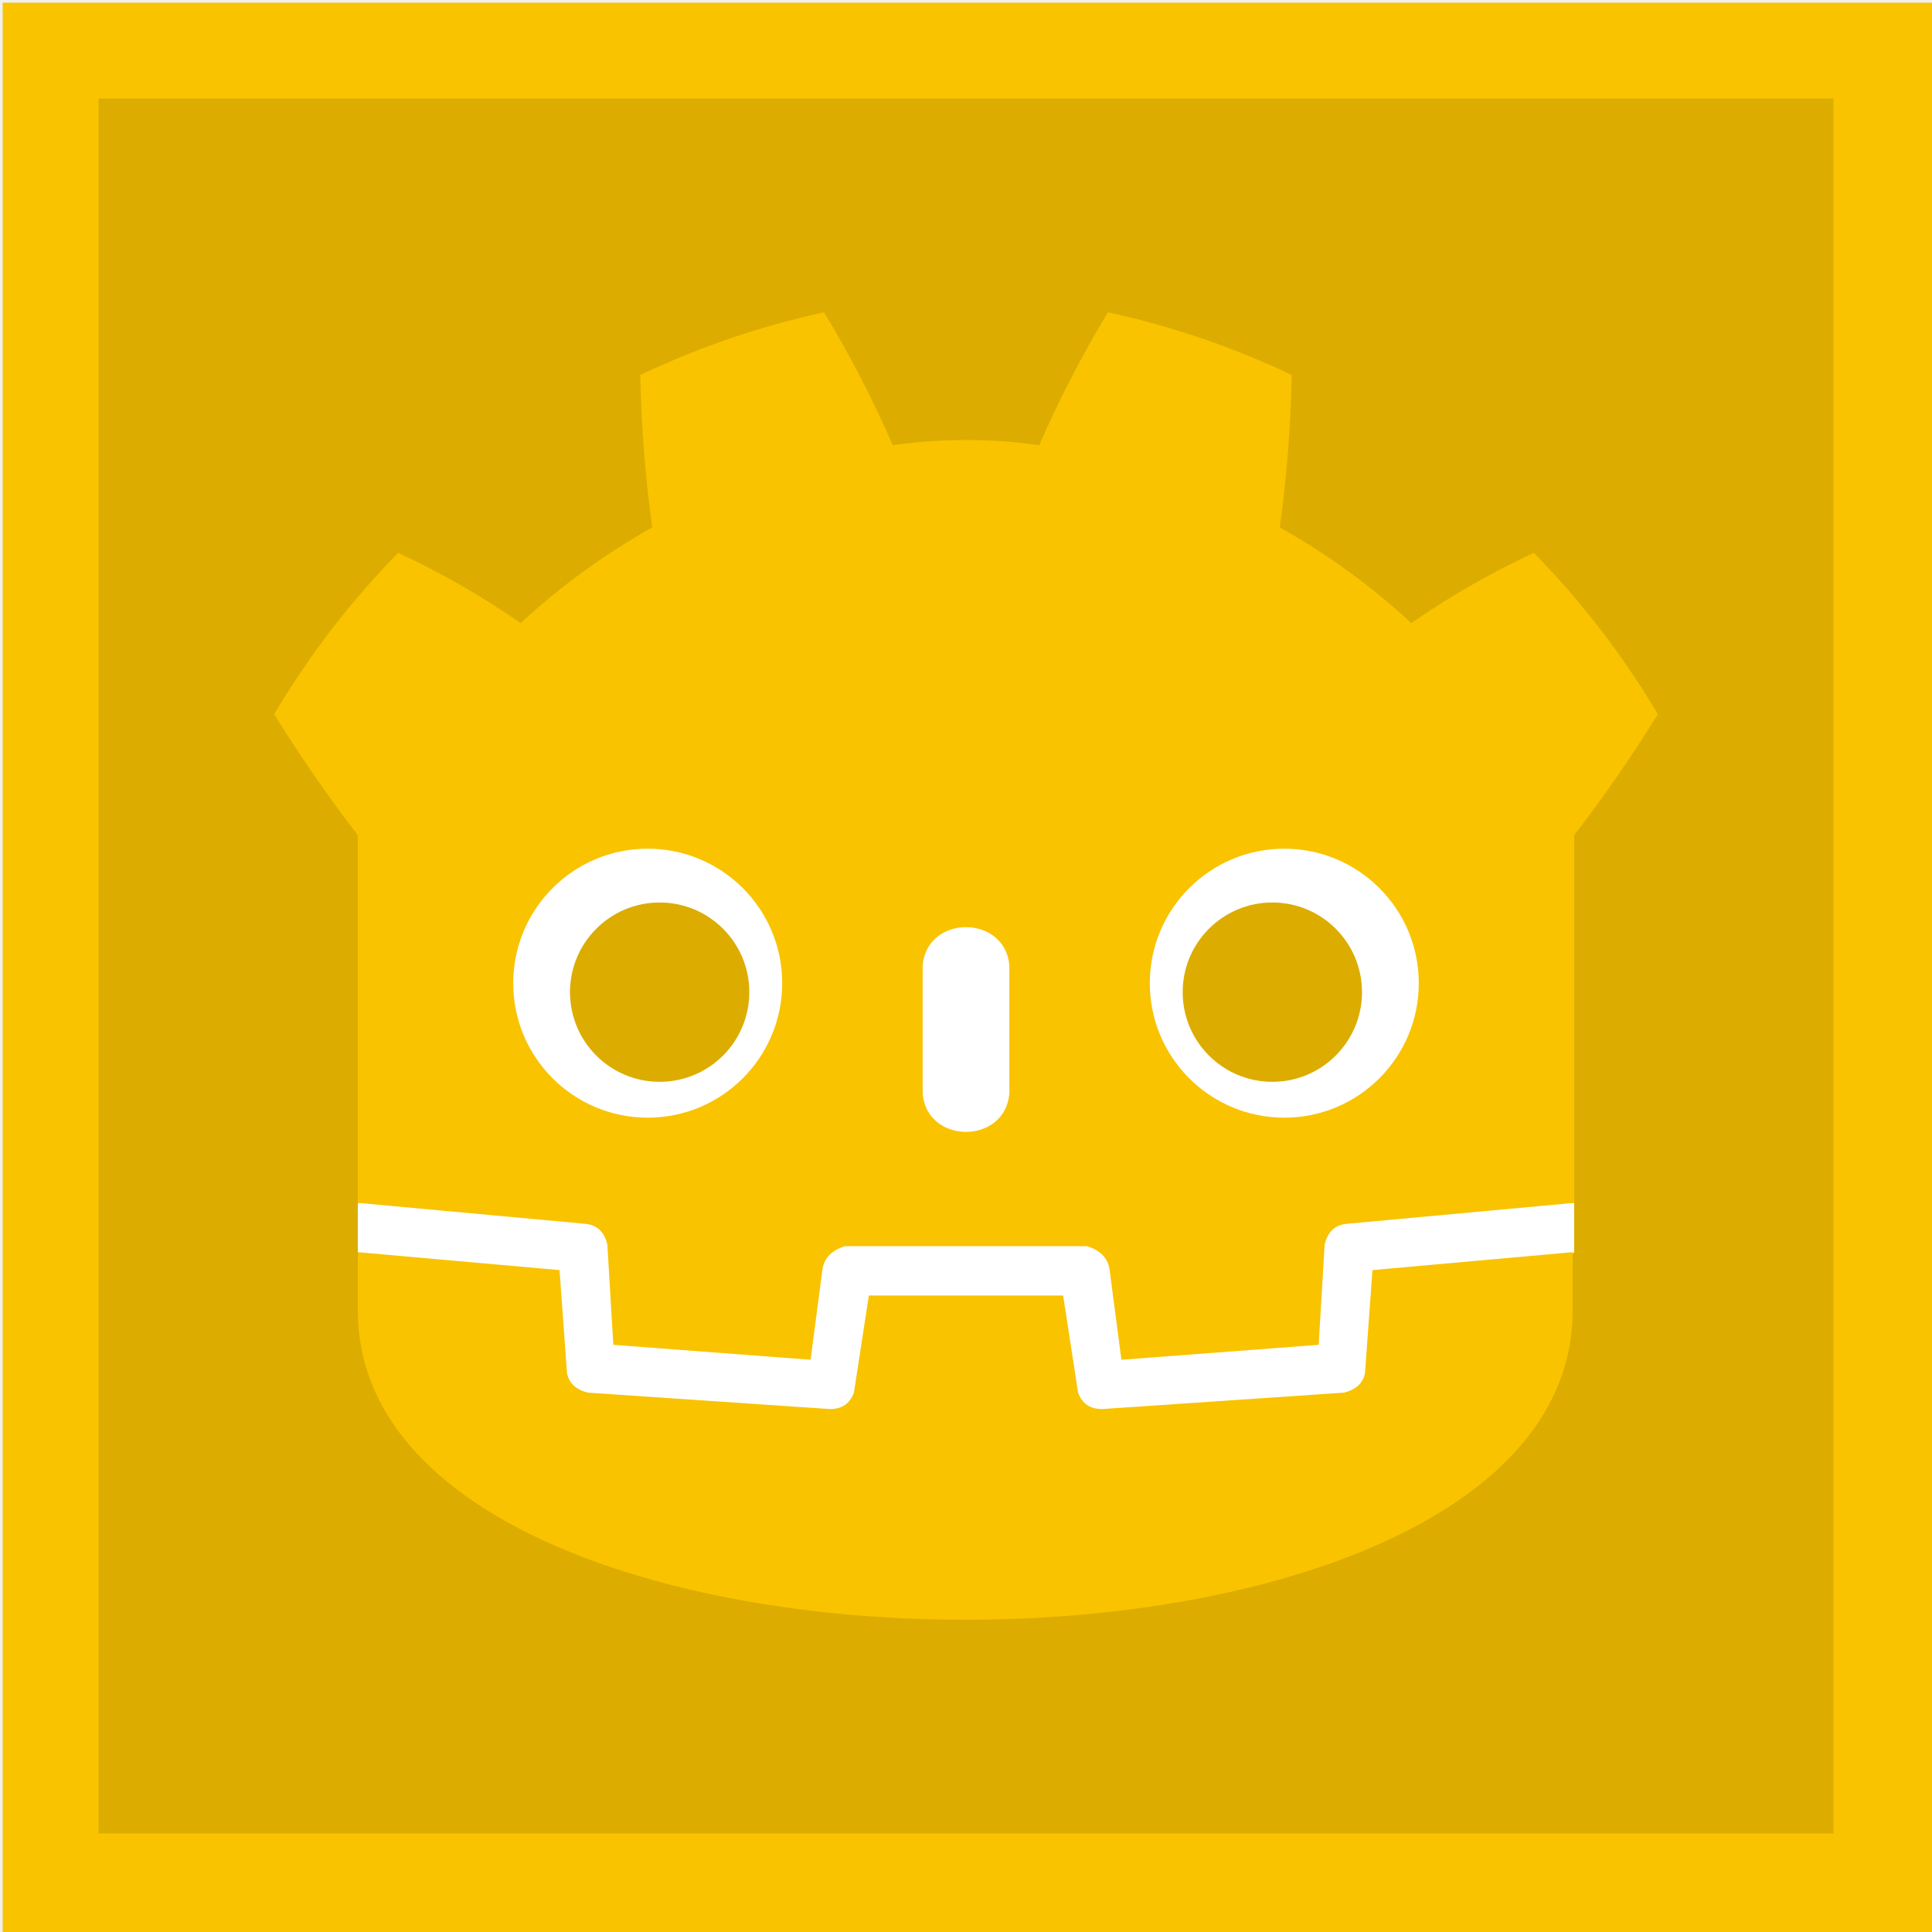
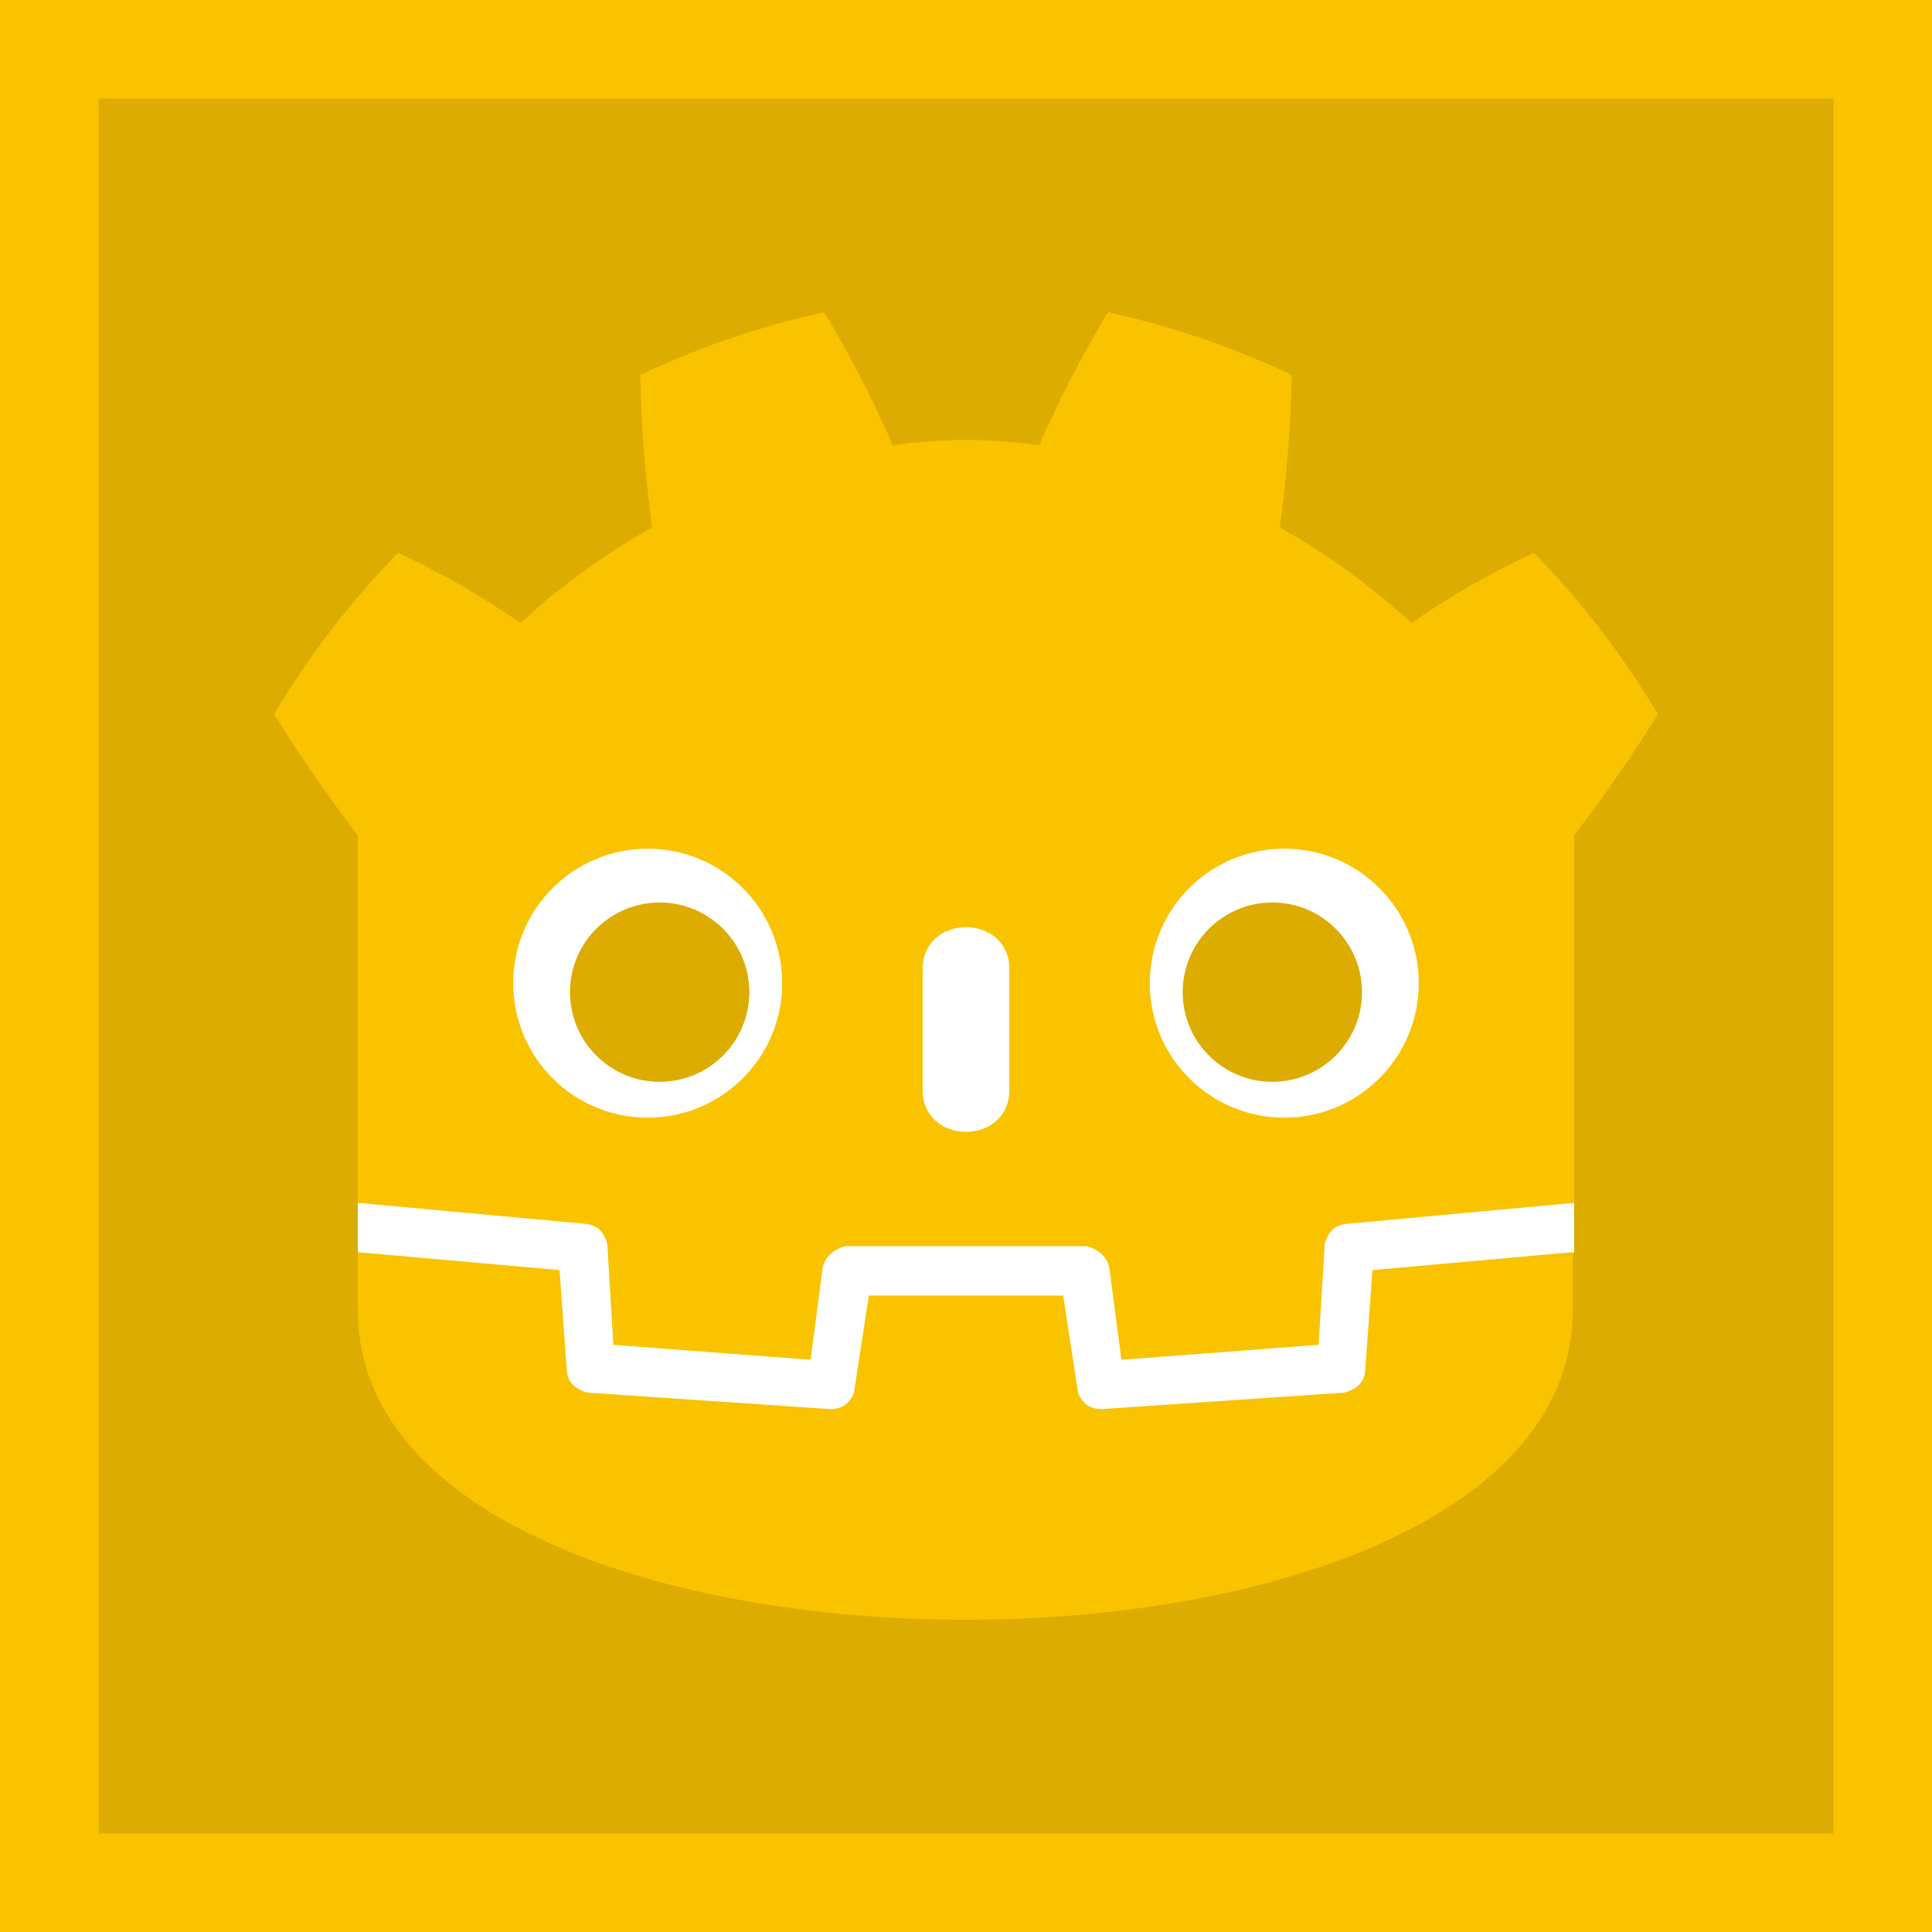
<svg xmlns="http://www.w3.org/2000/svg" width="512mm" height="512mm" version="1.1" viewBox="0 0 512 512" xml:space="preserve" id="svg529">
  <defs id="defs533" />
  <g id="g527" style="display:inline">
-     <rect x="0.706" y="0.706" width="512" height="512" fill="#c63525" stroke-opacity="0" id="rect447" style="display:inline;fill:#f9c300;fill-opacity:1" />
+     <rect x="0" y="0" width="512" height="512" fill="#c63525" stroke-opacity="0" id="rect447" style="display:inline;fill:#f9c300;fill-opacity:1" />
    <rect x="26.117" y="26.117" width="459.766" height="459.766" fill="#c63525" stroke-opacity="0" id="rect825" ry="12.418" rx="0" style="display:inline;fill:#dcac00;fill-opacity:1" />
    <g transform="matrix(0.3960148,0,0,0.3960148,53.24043,52.2504)" id="g3861">
      <g fill="#ffffff" id="g3853">
        <path d="m 105,673 v 33 q 407,354 814,0 v -33 z" id="path3843" />
        <path fill="#478cbf" d="m 105,673 152,14 q 12,1 15,14 l 4,67 132,10 8,-61 q 2,-11 15,-15 h 162 q 13,4 15,15 l 8,61 132,-10 4,-67 q 3,-13 15,-14 L 919,673 V 427 q 30,-39 56,-81 -35,-59 -83,-108 -43,20 -82,47 -40,-37 -88,-64 7,-51 8,-102 -59,-28 -123,-42 -26,43 -46,89 -49,-7 -98,0 -20,-46 -46,-89 -64,14 -123,42 1,51 8,102 -48,27 -88,64 -39,-27 -82,-47 -48,49 -83,108 26,42 56,81 z m 0,33 v 39 c 0,276 813,276 813,0 v -39 l -134,12 -5,69 q -2,10 -14,13 l -162,11 q -12,0 -16,-11 L 577,735 H 447 l -10,65 q -4,11 -16,11 L 259,800 q -12,-3 -14,-13 l -5,-69 z" id="path3845" style="fill:#f9c300;fill-opacity:1" />
        <path d="m 483,600 c 3,34 55,34 58,0 v -86 c -3,-34 -55,-34 -58,0 z" id="path3847" />
        <circle cx="725" cy="526" r="90" id="circle3849" />
        <circle cx="299" cy="526" r="90" id="circle3851" />
      </g>
      <g fill="#414042" id="g3859" style="fill:#dcac00;fill-opacity:1">
        <circle cx="307" cy="532" r="60" id="circle3855" style="fill-opacity:1;fill:#dcac00" />
        <circle cx="717" cy="532" r="60" id="circle3857" style="fill-opacity:1;fill:#dcac00" />
      </g>
    </g>
  </g>
</svg>
